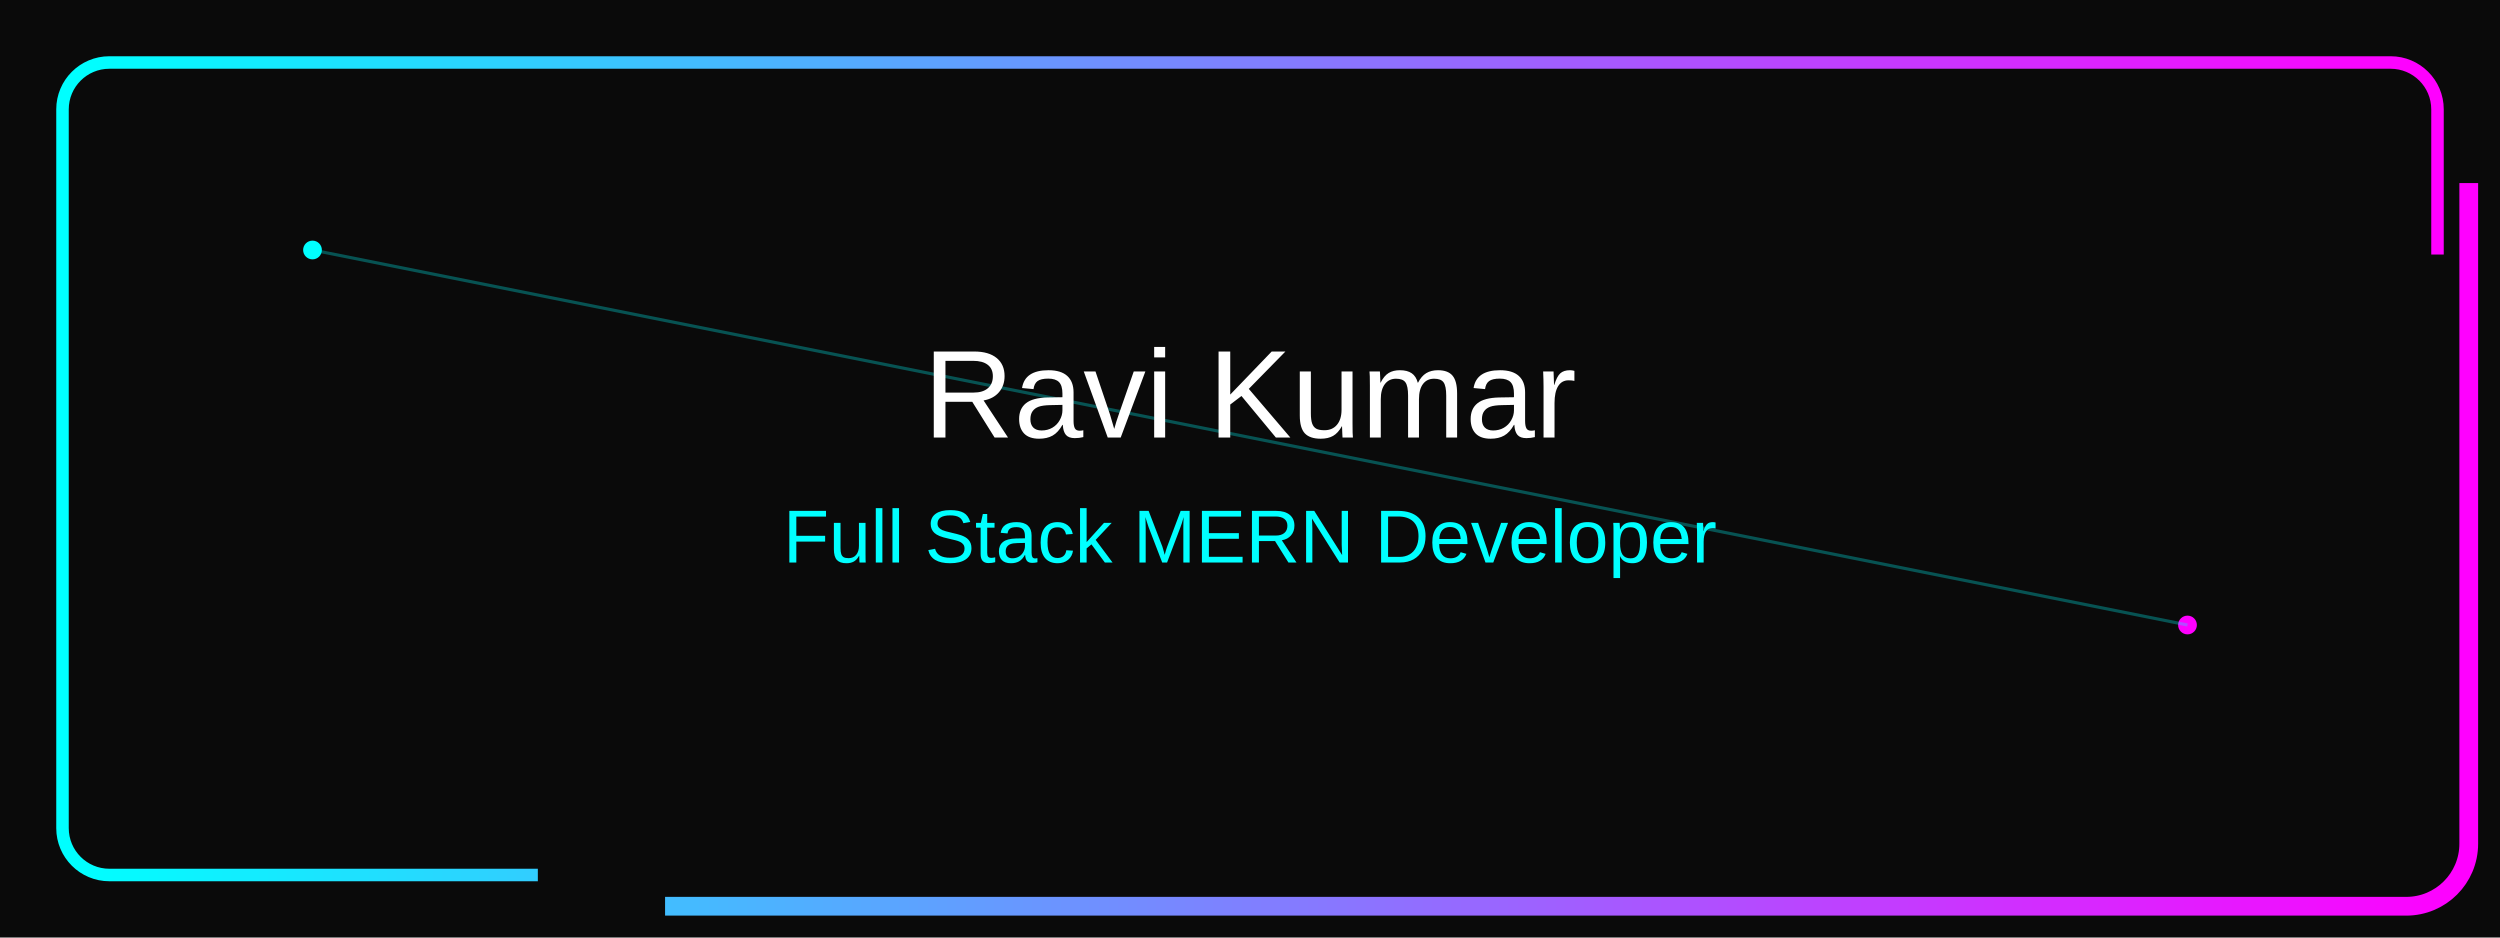
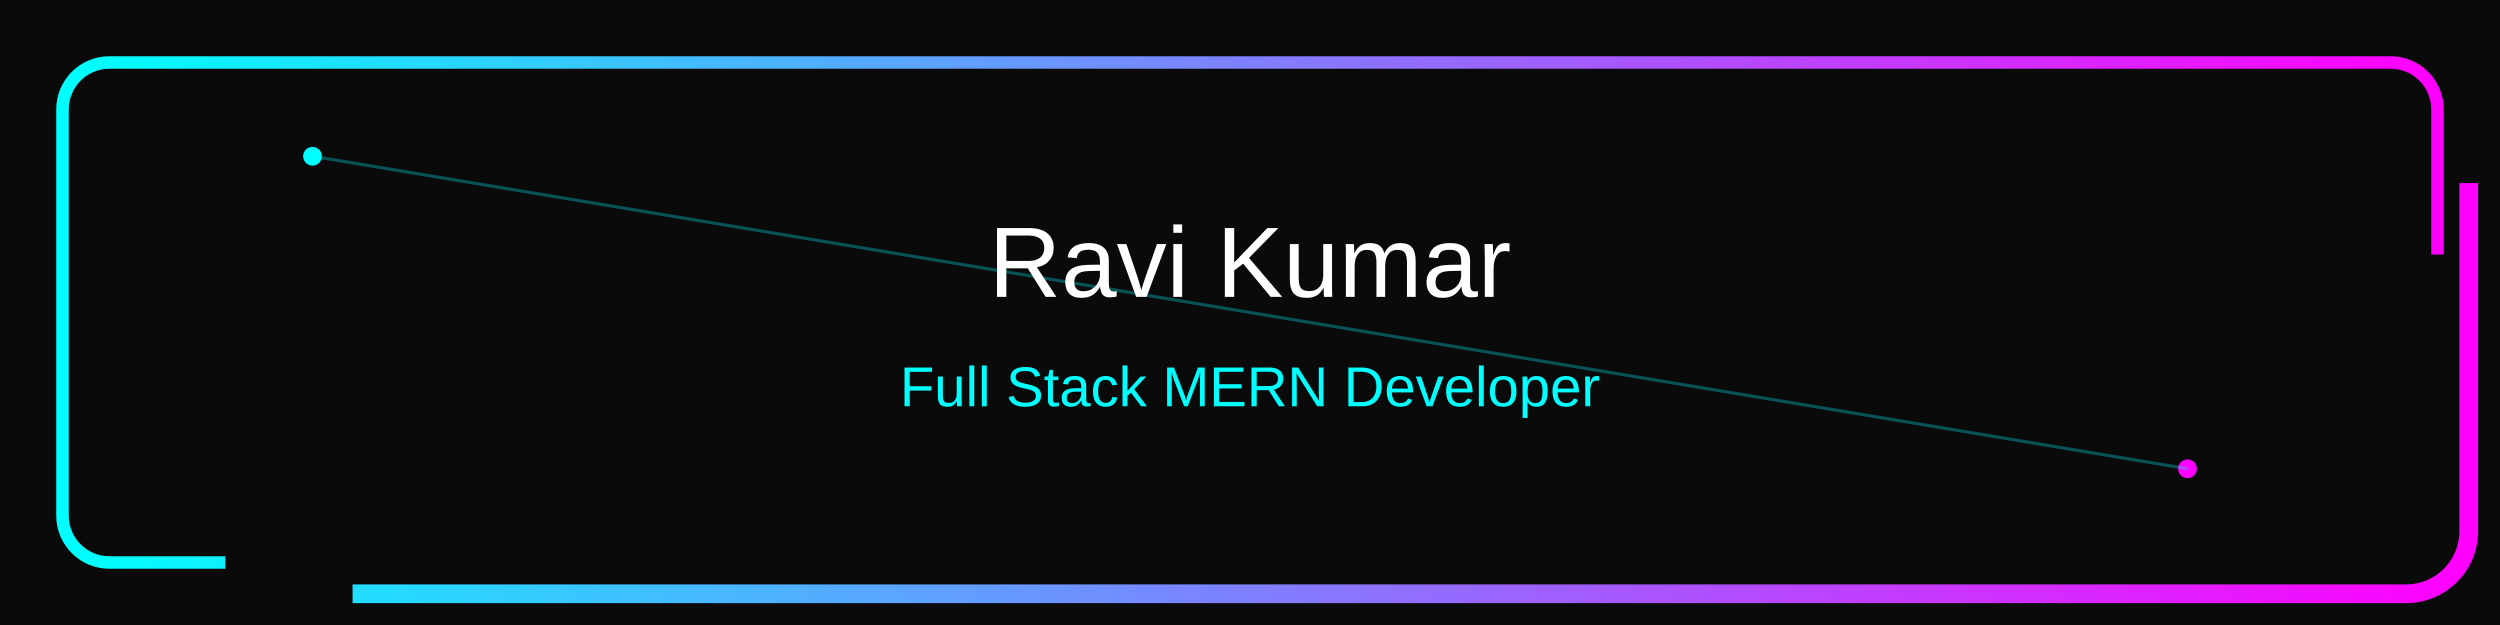
- <svg xmlns="http://www.w3.org/2000/svg" width="800" height="300">
+ <svg xmlns="http://www.w3.org/2000/svg" width="800" height="200">
  <defs>
    <linearGradient id="border-gradient" x1="0%" y1="0%" x2="100%" y2="0%">
      <stop offset="0%" stop-color="#00ffff">
        <animate attributeName="stop-color" values="#00ffff;#ff00ff;#00ff00;#ffff00;#00ffff" dur="5s" repeatCount="indefinite" />
      </stop>
      <stop offset="100%" stop-color="#ff00ff">
        <animate attributeName="stop-color" values="#ff00ff;#00ff00;#ffff00;#00ffff;#ff00ff" dur="5s" repeatCount="indefinite" />
      </stop>
    </linearGradient>
  </defs>
-   <rect width="800" height="300" fill="#0a0a0a" />
-   <circle cx="100" cy="80" r="3" fill="#00ffff">
+   <rect width="800" height="200" fill="#0a0a0a" />
+   <circle cx="100" cy="50" r="3" fill="#00ffff">
    <animate attributeName="cx" values="100;120;100" dur="4s" repeatCount="indefinite" />
-     <animate attributeName="cy" values="80;100;80" dur="5s" repeatCount="indefinite" />
+     <animate attributeName="cy" values="50;70;50" dur="5s" repeatCount="indefinite" />
  </circle>
-   <circle cx="700" cy="200" r="3" fill="#ff00ff">
+   <circle cx="700" cy="150" r="3" fill="#ff00ff">
    <animate attributeName="cx" values="700;680;700" dur="6s" repeatCount="indefinite" />
-     <animate attributeName="cy" values="200;220;200" dur="4s" repeatCount="indefinite" />
+     <animate attributeName="cy" values="150;170;150" dur="4s" repeatCount="indefinite" />
  </circle>
-   <line x1="100" y1="80" x2="700" y2="200" stroke="#00ffff" stroke-opacity="0.3">
+   <line x1="100" y1="50" x2="700" y2="150" stroke="#00ffff" stroke-opacity="0.3">
    <animate attributeName="stroke-opacity" values="0.3;0.8;0.3" dur="3s" repeatCount="indefinite" />
  </line>
-   <rect x="10" y="10" width="780" height="280" rx="20" ry="20" fill="none" stroke="url(#border-gradient)" stroke-width="6" stroke-dasharray="800" stroke-dashoffset="800">
+   <rect x="10" y="10" width="780" height="180" rx="20" ry="20" fill="none" stroke="url(#border-gradient)" stroke-width="6" stroke-dasharray="800" stroke-dashoffset="800">
    <animate attributeName="stroke-dashoffset" from="800" to="0" dur="3s" repeatCount="indefinite" />
  </rect>
-   <rect x="20" y="20" width="760" height="260" rx="15" ry="15" fill="none" stroke="url(#border-gradient)" stroke-width="4" stroke-dasharray="800" stroke-dashoffset="0">
+   <rect x="20" y="20" width="760" height="160" rx="15" ry="15" fill="none" stroke="url(#border-gradient)" stroke-width="4" stroke-dasharray="800" stroke-dashoffset="0">
    <animate attributeName="stroke-dashoffset" from="0" to="800" dur="3s" repeatCount="indefinite" />
  </rect>
-   <text x="50%" y="50%" text-anchor="middle" font-size="40" font-family="Arial" fill="#ffffff" dy="-10">Ravi Kumar</text>
-   <text x="50%" y="60%" text-anchor="middle" font-size="24" font-family="Arial" fill="#00ffff">Full Stack MERN Developer</text>
+   <text x="50%" y="50%" text-anchor="middle" font-size="32" font-family="Arial" fill="#ffffff" dy="-5">Ravi Kumar</text>
+   <text x="50%" y="65%" text-anchor="middle" font-size="18" font-family="Arial" fill="#00ffff">Full Stack MERN Developer</text>
</svg>
